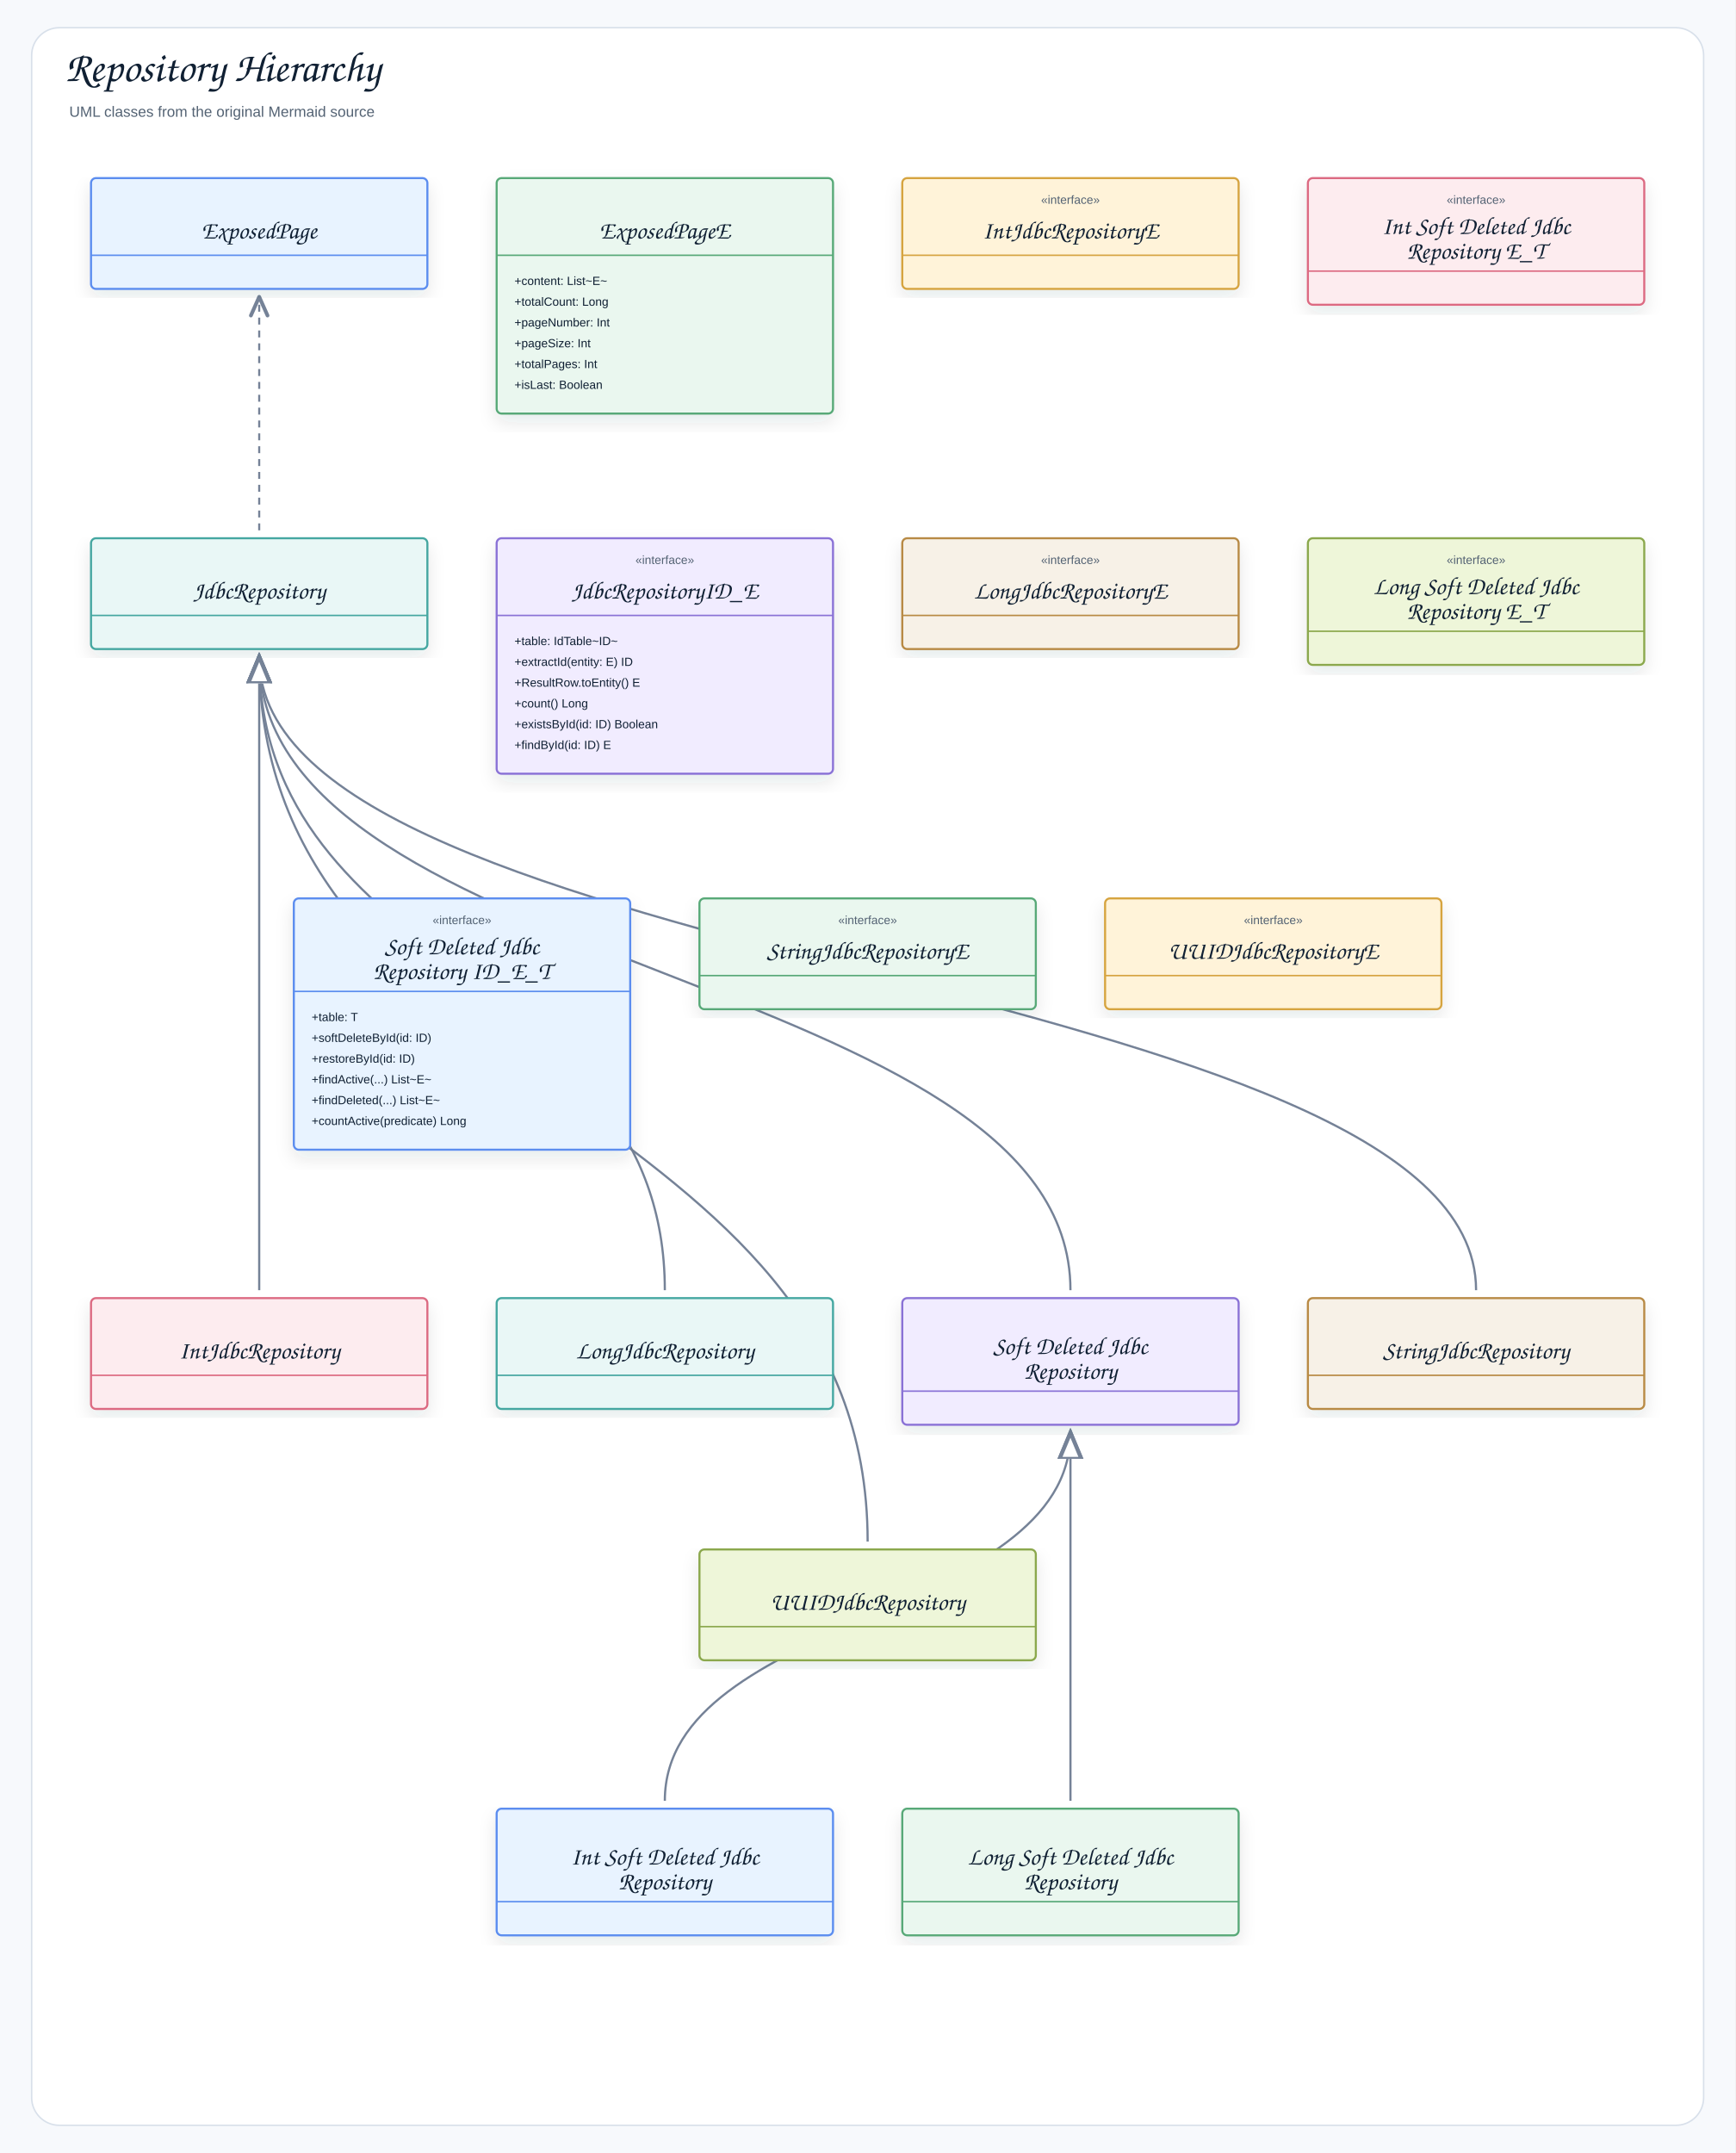
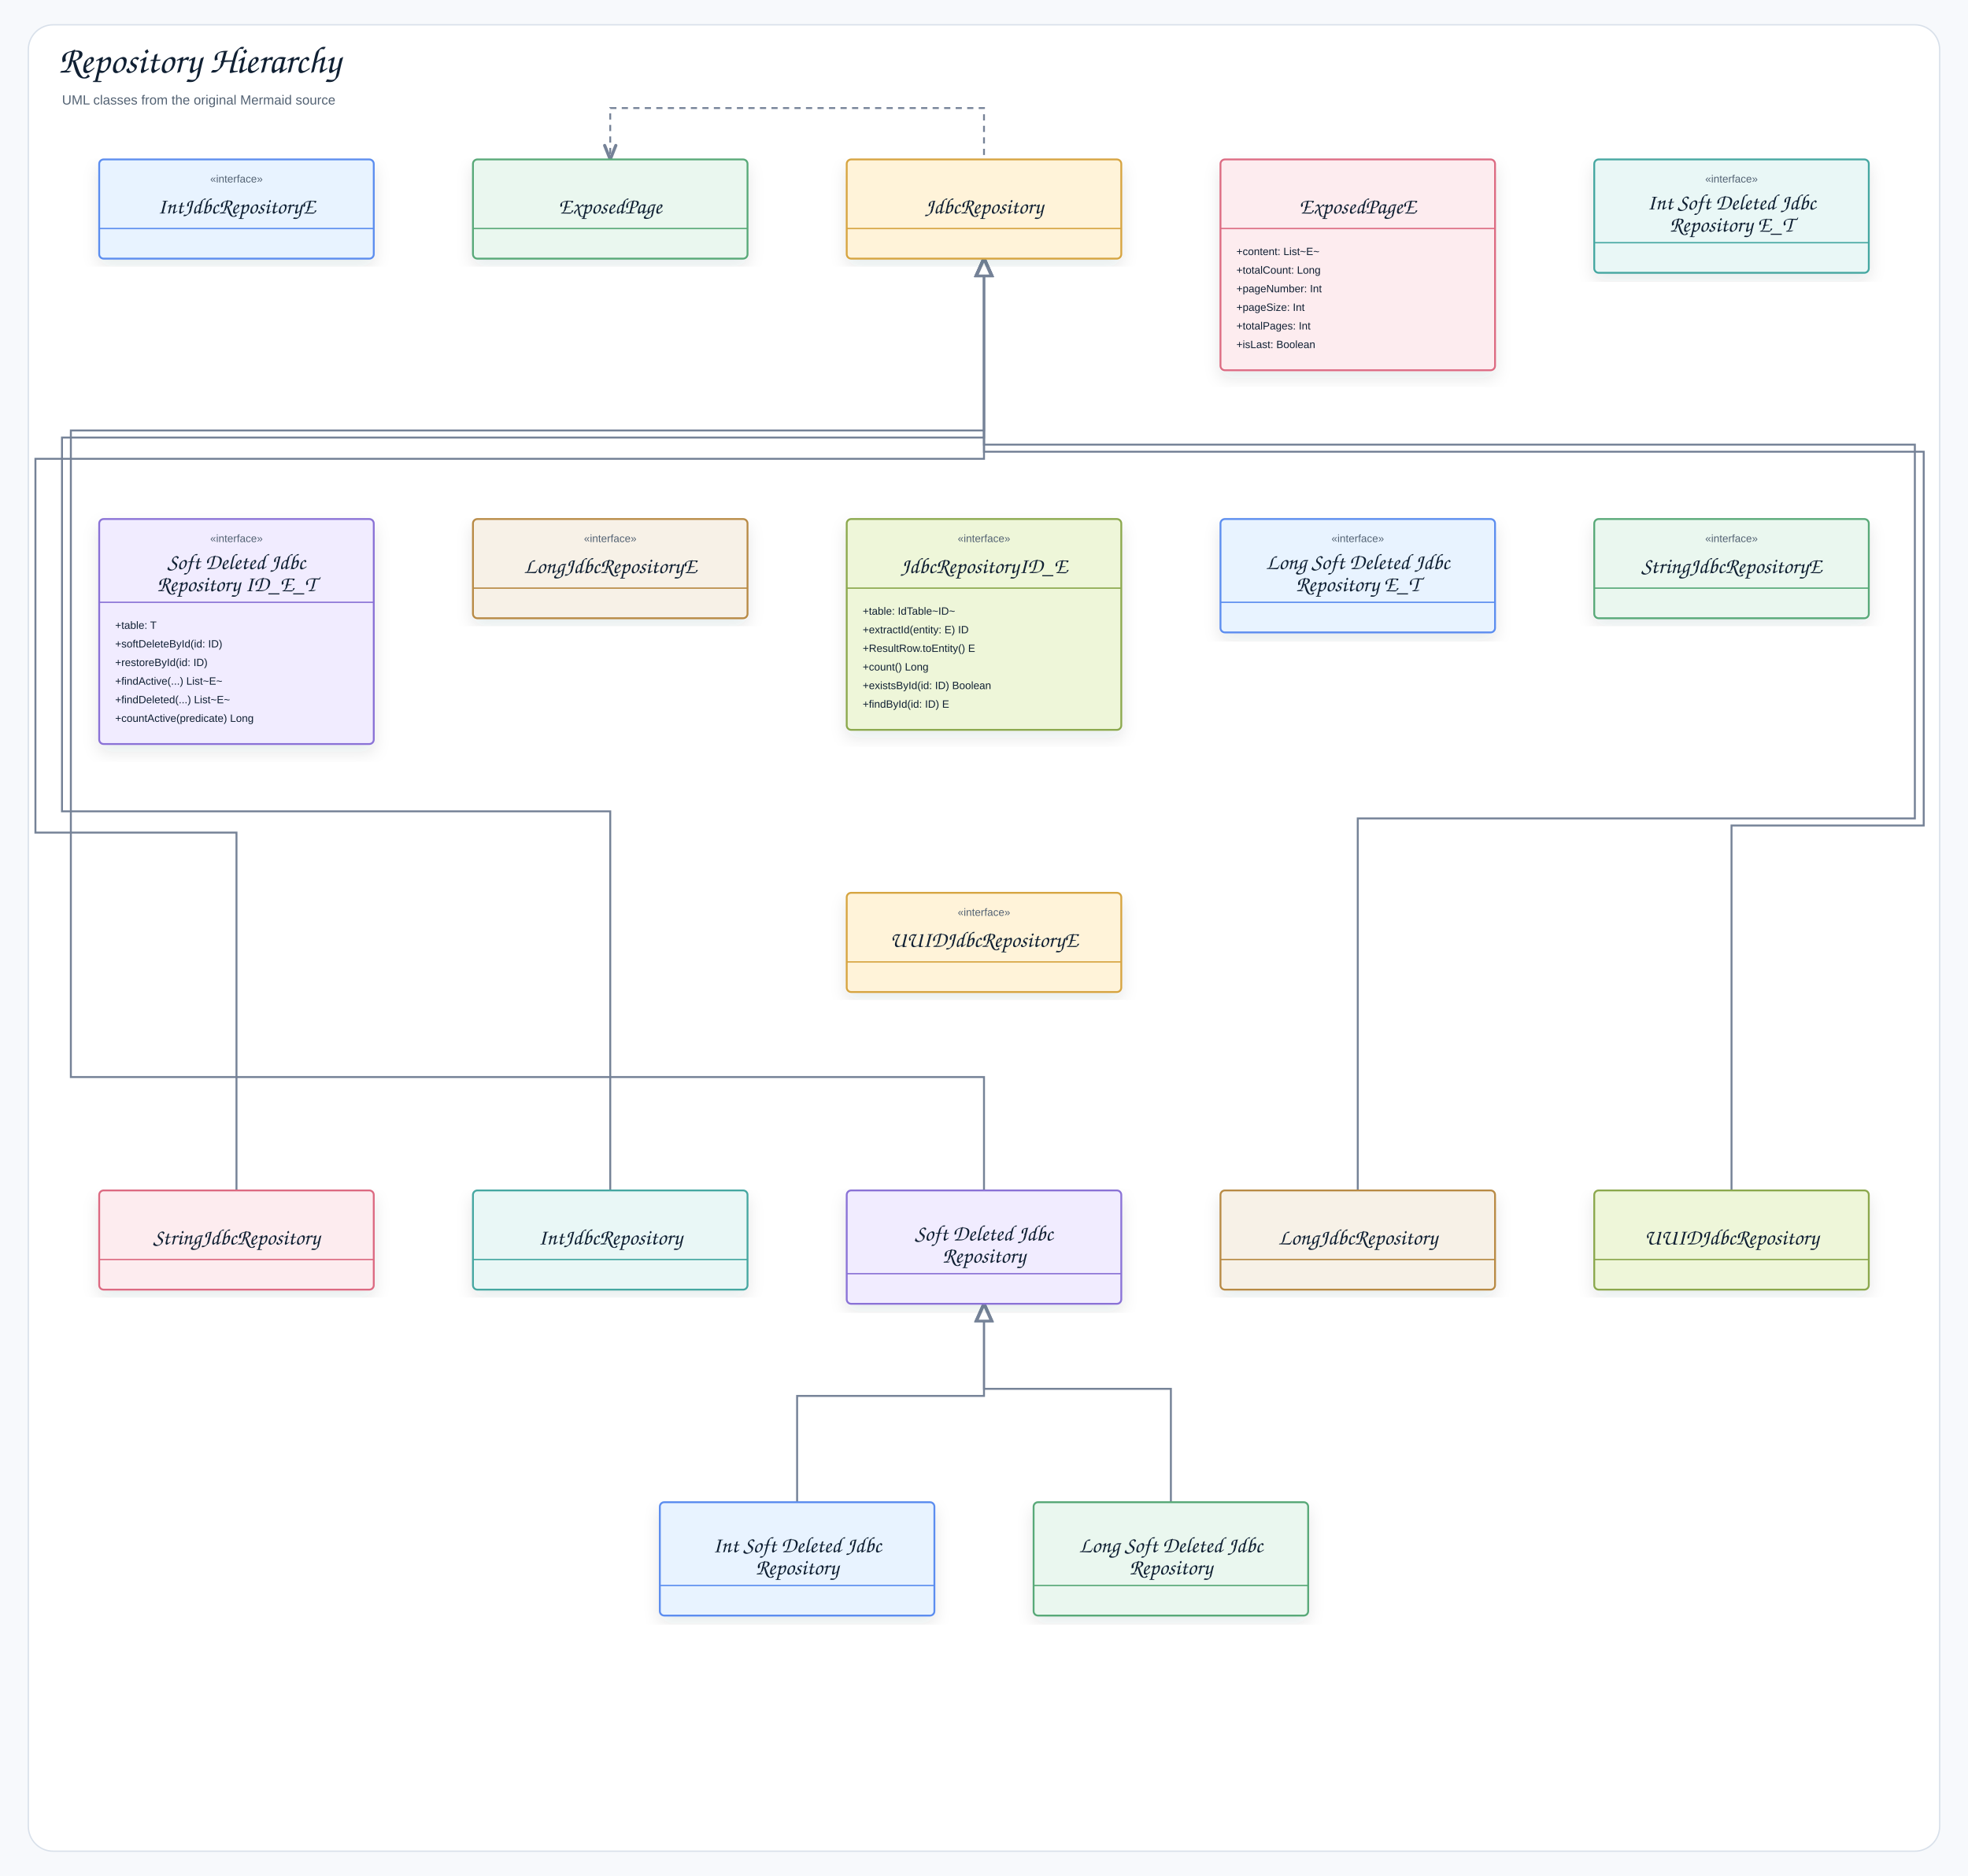
- <svg xmlns="http://www.w3.org/2000/svg" width="1754" height="2176" viewBox="0 0 1754 2176" role="img" aria-label="Repository Hierarchy">
+ <svg xmlns="http://www.w3.org/2000/svg" width="2222" height="2118" viewBox="0 0 2222 2118" role="img" aria-label="Repository Hierarchy">
  <defs>
    <filter id="shadow" x="-8%" y="-8%" width="116%" height="116%">
      <feDropShadow dx="0" dy="8" stdDeviation="9" flood-color="#1f2937" flood-opacity="0.10" />
    </filter>
-     <marker id="openArrow" markerWidth="12" markerHeight="10" refX="10" refY="5" orient="auto" markerUnits="strokeWidth">
-       <path d="M 1 1 L 10 5 L 1 9" fill="none" stroke="#758297" stroke-width="1.8" stroke-linecap="round" stroke-linejoin="round" />
+     <marker id="openArrow" markerWidth="10" markerHeight="8" refX="8.5" refY="4" orient="auto" markerUnits="strokeWidth">
+       <path d="M 1 1 L 8.5 4 L 1 7" fill="none" stroke="#758297" stroke-width="1.7" stroke-linecap="round" stroke-linejoin="round" />
    </marker>
-     <marker id="inherit" markerWidth="14" markerHeight="12" refX="12" refY="6" orient="auto" markerUnits="strokeWidth">
-       <path d="M 0 1 L 12 6 L 0 11 Z" fill="#ffffff" stroke="#758297" stroke-width="1.8" />
+     <marker id="inherit" markerWidth="11" markerHeight="10" refX="9.5" refY="5" orient="auto" markerUnits="strokeWidth">
+       <path d="M 0.5 1 L 9.5 5 L 0.5 9 Z" fill="#ffffff" stroke="#758297" stroke-width="1.7" />
    </marker>
    <style>
    .canvas{fill:#f7f9fc}.frame{fill:#fff;stroke:#d8e0ea;stroke-width:1.5}
    .title{font-family:"Architects Daughter","Comic Sans MS","Comic Sans",cursive;font-size:43px;font-weight:400;fill:#102033}
    .subtitle{font-family:"Comic Sans MS","Comic Sans","Comic Neue",Arial,sans-serif;font-size:15px;font-weight:400;fill:#536273}
    .label{font-family:"Architects Daughter","Comic Sans MS","Comic Sans",cursive;font-size:25px;font-weight:400;fill:#102033}
    .smallLabel{font-family:"Architects Daughter","Comic Sans MS","Comic Sans",cursive;font-size:21px;font-weight:400;fill:#102033}
    .mono{font-family:"Comic Sans MS","Comic Sans","Comic Neue",Arial,sans-serif;font-size:12px;font-weight:400;fill:#102033}
    .small{font-family:"Comic Sans MS","Comic Sans","Comic Neue",Arial,sans-serif;font-size:12px;font-weight:400;fill:#536273}
    .strong{font-family:"Comic Sans MS","Comic Sans","Comic Neue",Arial,sans-serif;font-size:13px;font-weight:400;fill:#102033}
    .card{stroke-width:2.1;filter:url(#shadow)}.compartment{stroke-width:1.5;fill:none}
    .line{stroke:#758297;stroke-width:2.1;fill:none;marker-end:url(#openArrow)}
    .plainLine{stroke:#758297;stroke-width:2.1;fill:none}
    .dashed{stroke:#758297;stroke-width:2.1;stroke-dasharray:7 6;fill:none;marker-end:url(#openArrow)}
    .inheritLine{stroke:#758297;stroke-width:2.2;fill:none;marker-end:url(#inherit)}
    .implLine{stroke:#758297;stroke-width:2.2;stroke-dasharray:8 7;fill:none;marker-end:url(#inherit)}
  </style>
  </defs>
-   <rect class="canvas" width="1754" height="2176" />
-   <rect class="frame" x="32" y="28" width="1690" height="2120" rx="28" />
+   <rect class="canvas" width="2222" height="2118" />
+   <rect class="frame" x="32" y="28" width="2158" height="2062" rx="28" />
  <text class="title" x="66" y="82">Repository Hierarchy</text>
  <text class="subtitle" x="70" y="118">UML classes from the original Mermaid source</text>
-   <path class="dashed" d="M262 536 C262 418 262 418 262 300" />
-   <path class="inheritLine" d="M672 1820 C672 1634 1082 1634 1082 1448" />
-   <path class="inheritLine" d="M1082 1820 C1082 1634 1082 1634 1082 1448" />
-   <path class="inheritLine" d="M1492 1304 C1492 984 262 984 262 664" />
-   <path class="inheritLine" d="M877 1558 C877 1111 262 1111 262 664" />
-   <path class="inheritLine" d="M672 1304 C672 984 262 984 262 664" />
-   <path class="inheritLine" d="M262 1304 C262 984 262 984 262 664" />
-   <path class="inheritLine" d="M1082 1304 C1082 984 262 984 262 664" />
-   <g transform="translate(92,180)">
-     <rect class="card" x="0" y="0" width="340" height="112" rx="5" fill="#E8F3FF" stroke="#5B8DEF" />
-     <line class="compartment" x1="0" y1="78" x2="340" y2="78" stroke="#5B8DEF" />
-     <text class="small" x="170" y="26" text-anchor="middle" />
-     <text class="label" x="170" y="61" text-anchor="middle">ExposedPage</text>
+   <path class="dashed" d="M1111 292 L1111 122 L689 122 L689 180" />
+   <path class="inheritLine" d="M900 1696 L900 1576 L1111 1576 L1111 1472" />
+   <path class="inheritLine" d="M1322 1696 L1322 1568 L1111 1568 L1111 1472" />
+   <path class="inheritLine" d="M267 1344 L267 940 L40 940 L40 518 L1111 518 L1111 292" />
+   <path class="inheritLine" d="M1955 1344 L1955 932 L2172 932 L2172 510 L1111 510 L1111 292" />
+   <path class="inheritLine" d="M1533 1344 L1533 924 L2162 924 L2162 502 L1111 502 L1111 292" />
+   <path class="inheritLine" d="M689 1344 L689 916 L70 916 L70 494 L1111 494 L1111 292" />
+   <path class="inheritLine" d="M1111 1344 L1111 1216 L80 1216 L80 486 L1111 486 L1111 292" />
+   <g transform="translate(112,180)">
+     <rect class="card" x="0" y="0" width="310" height="112" rx="5" fill="#E8F3FF" stroke="#5B8DEF" />
+     <line class="compartment" x1="0" y1="78" x2="310" y2="78" stroke="#5B8DEF" />
+     <text class="small" x="155" y="26" text-anchor="middle">«interface»</text>
+     <text class="label" x="155" y="61" text-anchor="middle">IntJdbcRepositoryE</text>
  </g>
-   <g transform="translate(502,180)">
-     <rect class="card" x="0" y="0" width="340" height="238" rx="5" fill="#EAF7EF" stroke="#58A978" />
-     <line class="compartment" x1="0" y1="78" x2="340" y2="78" stroke="#58A978" />
-     <text class="small" x="170" y="26" text-anchor="middle" />
-     <text class="label" x="170" y="61" text-anchor="middle">ExposedPageE</text>
+   <g transform="translate(534,180)">
+     <rect class="card" x="0" y="0" width="310" height="112" rx="5" fill="#EAF7EF" stroke="#58A978" />
+     <line class="compartment" x1="0" y1="78" x2="310" y2="78" stroke="#58A978" />
+     <text class="small" x="155" y="26" text-anchor="middle" />
+     <text class="label" x="155" y="61" text-anchor="middle">ExposedPage</text>
+   </g>
+   <g transform="translate(956,180)">
+     <rect class="card" x="0" y="0" width="310" height="112" rx="5" fill="#FFF3D9" stroke="#D6A441" />
+     <line class="compartment" x1="0" y1="78" x2="310" y2="78" stroke="#D6A441" />
+     <text class="small" x="155" y="26" text-anchor="middle" />
+     <text class="label" x="155" y="61" text-anchor="middle">JdbcRepository</text>
+   </g>
+   <g transform="translate(1378,180)">
+     <rect class="card" x="0" y="0" width="310" height="238" rx="5" fill="#FDECEF" stroke="#DC6B82" />
+     <line class="compartment" x1="0" y1="78" x2="310" y2="78" stroke="#DC6B82" />
+     <text class="small" x="155" y="26" text-anchor="middle" />
+     <text class="label" x="155" y="61" text-anchor="middle">ExposedPageE</text>
    <text class="mono" x="18" y="108">+content: List~E~</text>
    <text class="mono" x="18" y="129">+totalCount: Long</text>
    <text class="mono" x="18" y="150">+pageNumber: Int</text>
    <text class="mono" x="18" y="171">+pageSize: Int</text>
    <text class="mono" x="18" y="192">+totalPages: Int</text>
    <text class="mono" x="18" y="213">+isLast: Boolean</text>
  </g>
-   <g transform="translate(912,180)">
-     <rect class="card" x="0" y="0" width="340" height="112" rx="5" fill="#FFF3D9" stroke="#D6A441" />
-     <line class="compartment" x1="0" y1="78" x2="340" y2="78" stroke="#D6A441" />
-     <text class="small" x="170" y="26" text-anchor="middle">«interface»</text>
-     <text class="label" x="170" y="61" text-anchor="middle">IntJdbcRepositoryE</text>
+   <g transform="translate(1800,180)">
+     <rect class="card" x="0" y="0" width="310" height="128" rx="5" fill="#E9F7F6" stroke="#45A7A1" />
+     <line class="compartment" x1="0" y1="94" x2="310" y2="94" stroke="#45A7A1" />
+     <text class="small" x="155" y="26" text-anchor="middle">«interface»</text>
+     <text class="label" x="155" y="56.5" text-anchor="middle">Int Soft Deleted Jdbc</text>
+     <text class="label" x="155" y="81.5" text-anchor="middle">Repository E_T</text>
  </g>
-   <g transform="translate(1322,180)">
-     <rect class="card" x="0" y="0" width="340" height="128" rx="5" fill="#FDECEF" stroke="#DC6B82" />
-     <line class="compartment" x1="0" y1="94" x2="340" y2="94" stroke="#DC6B82" />
-     <text class="small" x="170" y="26" text-anchor="middle">«interface»</text>
-     <text class="label" x="170" y="56.5" text-anchor="middle">Int Soft Deleted Jdbc</text>
-     <text class="label" x="170" y="81.5" text-anchor="middle">Repository E_T</text>
+   <g transform="translate(112,586)">
+     <rect class="card" x="0" y="0" width="310" height="254" rx="5" fill="#F1ECFF" stroke="#8A72D6" />
+     <line class="compartment" x1="0" y1="94" x2="310" y2="94" stroke="#8A72D6" />
+     <text class="small" x="155" y="26" text-anchor="middle">«interface»</text>
+     <text class="label" x="155" y="56.5" text-anchor="middle">Soft Deleted Jdbc</text>
+     <text class="label" x="155" y="81.5" text-anchor="middle">Repository ID_E_T</text>
+     <text class="mono" x="18" y="124">+table: T</text>
+     <text class="mono" x="18" y="145">+softDeleteById(id: ID)</text>
+     <text class="mono" x="18" y="166">+restoreById(id: ID)</text>
+     <text class="mono" x="18" y="187">+findActive(...) List~E~</text>
+     <text class="mono" x="18" y="208">+findDeleted(...) List~E~</text>
+     <text class="mono" x="18" y="229">+countActive(predicate) Long</text>
  </g>
-   <g transform="translate(92,544)">
-     <rect class="card" x="0" y="0" width="340" height="112" rx="5" fill="#E9F7F6" stroke="#45A7A1" />
-     <line class="compartment" x1="0" y1="78" x2="340" y2="78" stroke="#45A7A1" />
-     <text class="small" x="170" y="26" text-anchor="middle" />
-     <text class="label" x="170" y="61" text-anchor="middle">JdbcRepository</text>
+   <g transform="translate(534,586)">
+     <rect class="card" x="0" y="0" width="310" height="112" rx="5" fill="#F7F1E7" stroke="#B88A44" />
+     <line class="compartment" x1="0" y1="78" x2="310" y2="78" stroke="#B88A44" />
+     <text class="small" x="155" y="26" text-anchor="middle">«interface»</text>
+     <text class="label" x="155" y="61" text-anchor="middle">LongJdbcRepositoryE</text>
  </g>
-   <g transform="translate(502,544)">
-     <rect class="card" x="0" y="0" width="340" height="238" rx="5" fill="#F1ECFF" stroke="#8A72D6" />
-     <line class="compartment" x1="0" y1="78" x2="340" y2="78" stroke="#8A72D6" />
-     <text class="small" x="170" y="26" text-anchor="middle">«interface»</text>
-     <text class="label" x="170" y="61" text-anchor="middle">JdbcRepositoryID_E</text>
+   <g transform="translate(956,586)">
+     <rect class="card" x="0" y="0" width="310" height="238" rx="5" fill="#EEF6D9" stroke="#8BA84D" />
+     <line class="compartment" x1="0" y1="78" x2="310" y2="78" stroke="#8BA84D" />
+     <text class="small" x="155" y="26" text-anchor="middle">«interface»</text>
+     <text class="label" x="155" y="61" text-anchor="middle">JdbcRepositoryID_E</text>
    <text class="mono" x="18" y="108">+table: IdTable~ID~</text>
    <text class="mono" x="18" y="129">+extractId(entity: E) ID</text>
    <text class="mono" x="18" y="150">+ResultRow.toEntity() E</text>
    <text class="mono" x="18" y="171">+count() Long</text>
    <text class="mono" x="18" y="192">+existsById(id: ID) Boolean</text>
    <text class="mono" x="18" y="213">+findById(id: ID) E</text>
  </g>
-   <g transform="translate(912,544)">
-     <rect class="card" x="0" y="0" width="340" height="112" rx="5" fill="#F7F1E7" stroke="#B88A44" />
-     <line class="compartment" x1="0" y1="78" x2="340" y2="78" stroke="#B88A44" />
-     <text class="small" x="170" y="26" text-anchor="middle">«interface»</text>
-     <text class="label" x="170" y="61" text-anchor="middle">LongJdbcRepositoryE</text>
+   <g transform="translate(1378,586)">
+     <rect class="card" x="0" y="0" width="310" height="128" rx="5" fill="#E8F3FF" stroke="#5B8DEF" />
+     <line class="compartment" x1="0" y1="94" x2="310" y2="94" stroke="#5B8DEF" />
+     <text class="small" x="155" y="26" text-anchor="middle">«interface»</text>
+     <text class="label" x="155" y="56.5" text-anchor="middle">Long Soft Deleted Jdbc</text>
+     <text class="label" x="155" y="81.5" text-anchor="middle">Repository E_T</text>
  </g>
-   <g transform="translate(1322,544)">
-     <rect class="card" x="0" y="0" width="340" height="128" rx="5" fill="#EEF6D9" stroke="#8BA84D" />
-     <line class="compartment" x1="0" y1="94" x2="340" y2="94" stroke="#8BA84D" />
-     <text class="small" x="170" y="26" text-anchor="middle">«interface»</text>
-     <text class="label" x="170" y="56.5" text-anchor="middle">Long Soft Deleted Jdbc</text>
-     <text class="label" x="170" y="81.5" text-anchor="middle">Repository E_T</text>
+   <g transform="translate(1800,586)">
+     <rect class="card" x="0" y="0" width="310" height="112" rx="5" fill="#EAF7EF" stroke="#58A978" />
+     <line class="compartment" x1="0" y1="78" x2="310" y2="78" stroke="#58A978" />
+     <text class="small" x="155" y="26" text-anchor="middle">«interface»</text>
+     <text class="label" x="155" y="61" text-anchor="middle">StringJdbcRepositoryE</text>
  </g>
-   <g transform="translate(297,908)">
-     <rect class="card" x="0" y="0" width="340" height="254" rx="5" fill="#E8F3FF" stroke="#5B8DEF" />
-     <line class="compartment" x1="0" y1="94" x2="340" y2="94" stroke="#5B8DEF" />
-     <text class="small" x="170" y="26" text-anchor="middle">«interface»</text>
-     <text class="label" x="170" y="56.5" text-anchor="middle">Soft Deleted Jdbc</text>
-     <text class="label" x="170" y="81.5" text-anchor="middle">Repository ID_E_T</text>
-     <text class="mono" x="18" y="124">+table: T</text>
-     <text class="mono" x="18" y="145">+softDeleteById(id: ID)</text>
-     <text class="mono" x="18" y="166">+restoreById(id: ID)</text>
-     <text class="mono" x="18" y="187">+findActive(...) List~E~</text>
-     <text class="mono" x="18" y="208">+findDeleted(...) List~E~</text>
-     <text class="mono" x="18" y="229">+countActive(predicate) Long</text>
+   <g transform="translate(956,1008)">
+     <rect class="card" x="0" y="0" width="310" height="112" rx="5" fill="#FFF3D9" stroke="#D6A441" />
+     <line class="compartment" x1="0" y1="78" x2="310" y2="78" stroke="#D6A441" />
+     <text class="small" x="155" y="26" text-anchor="middle">«interface»</text>
+     <text class="label" x="155" y="61" text-anchor="middle">UUIDJdbcRepositoryE</text>
  </g>
-   <g transform="translate(707,908)">
-     <rect class="card" x="0" y="0" width="340" height="112" rx="5" fill="#EAF7EF" stroke="#58A978" />
-     <line class="compartment" x1="0" y1="78" x2="340" y2="78" stroke="#58A978" />
-     <text class="small" x="170" y="26" text-anchor="middle">«interface»</text>
-     <text class="label" x="170" y="61" text-anchor="middle">StringJdbcRepositoryE</text>
+   <g transform="translate(112,1344)">
+     <rect class="card" x="0" y="0" width="310" height="112" rx="5" fill="#FDECEF" stroke="#DC6B82" />
+     <line class="compartment" x1="0" y1="78" x2="310" y2="78" stroke="#DC6B82" />
+     <text class="small" x="155" y="26" text-anchor="middle" />
+     <text class="label" x="155" y="61" text-anchor="middle">StringJdbcRepository</text>
  </g>
-   <g transform="translate(1117,908)">
-     <rect class="card" x="0" y="0" width="340" height="112" rx="5" fill="#FFF3D9" stroke="#D6A441" />
-     <line class="compartment" x1="0" y1="78" x2="340" y2="78" stroke="#D6A441" />
-     <text class="small" x="170" y="26" text-anchor="middle">«interface»</text>
-     <text class="label" x="170" y="61" text-anchor="middle">UUIDJdbcRepositoryE</text>
+   <g transform="translate(534,1344)">
+     <rect class="card" x="0" y="0" width="310" height="112" rx="5" fill="#E9F7F6" stroke="#45A7A1" />
+     <line class="compartment" x1="0" y1="78" x2="310" y2="78" stroke="#45A7A1" />
+     <text class="small" x="155" y="26" text-anchor="middle" />
+     <text class="label" x="155" y="61" text-anchor="middle">IntJdbcRepository</text>
  </g>
-   <g transform="translate(92,1312)">
-     <rect class="card" x="0" y="0" width="340" height="112" rx="5" fill="#FDECEF" stroke="#DC6B82" />
-     <line class="compartment" x1="0" y1="78" x2="340" y2="78" stroke="#DC6B82" />
-     <text class="small" x="170" y="26" text-anchor="middle" />
-     <text class="label" x="170" y="61" text-anchor="middle">IntJdbcRepository</text>
+   <g transform="translate(956,1344)">
+     <rect class="card" x="0" y="0" width="310" height="128" rx="5" fill="#F1ECFF" stroke="#8A72D6" />
+     <line class="compartment" x1="0" y1="94" x2="310" y2="94" stroke="#8A72D6" />
+     <text class="small" x="155" y="26" text-anchor="middle" />
+     <text class="label" x="155" y="56.5" text-anchor="middle">Soft Deleted Jdbc</text>
+     <text class="label" x="155" y="81.5" text-anchor="middle">Repository</text>
  </g>
-   <g transform="translate(502,1312)">
-     <rect class="card" x="0" y="0" width="340" height="112" rx="5" fill="#E9F7F6" stroke="#45A7A1" />
-     <line class="compartment" x1="0" y1="78" x2="340" y2="78" stroke="#45A7A1" />
-     <text class="small" x="170" y="26" text-anchor="middle" />
-     <text class="label" x="170" y="61" text-anchor="middle">LongJdbcRepository</text>
+   <g transform="translate(1378,1344)">
+     <rect class="card" x="0" y="0" width="310" height="112" rx="5" fill="#F7F1E7" stroke="#B88A44" />
+     <line class="compartment" x1="0" y1="78" x2="310" y2="78" stroke="#B88A44" />
+     <text class="small" x="155" y="26" text-anchor="middle" />
+     <text class="label" x="155" y="61" text-anchor="middle">LongJdbcRepository</text>
  </g>
-   <g transform="translate(912,1312)">
-     <rect class="card" x="0" y="0" width="340" height="128" rx="5" fill="#F1ECFF" stroke="#8A72D6" />
-     <line class="compartment" x1="0" y1="94" x2="340" y2="94" stroke="#8A72D6" />
-     <text class="small" x="170" y="26" text-anchor="middle" />
-     <text class="label" x="170" y="56.5" text-anchor="middle">Soft Deleted Jdbc</text>
-     <text class="label" x="170" y="81.5" text-anchor="middle">Repository</text>
+   <g transform="translate(1800,1344)">
+     <rect class="card" x="0" y="0" width="310" height="112" rx="5" fill="#EEF6D9" stroke="#8BA84D" />
+     <line class="compartment" x1="0" y1="78" x2="310" y2="78" stroke="#8BA84D" />
+     <text class="small" x="155" y="26" text-anchor="middle" />
+     <text class="label" x="155" y="61" text-anchor="middle">UUIDJdbcRepository</text>
  </g>
-   <g transform="translate(1322,1312)">
-     <rect class="card" x="0" y="0" width="340" height="112" rx="5" fill="#F7F1E7" stroke="#B88A44" />
-     <line class="compartment" x1="0" y1="78" x2="340" y2="78" stroke="#B88A44" />
-     <text class="small" x="170" y="26" text-anchor="middle" />
-     <text class="label" x="170" y="61" text-anchor="middle">StringJdbcRepository</text>
+   <g transform="translate(745,1696)">
+     <rect class="card" x="0" y="0" width="310" height="128" rx="5" fill="#E8F3FF" stroke="#5B8DEF" />
+     <line class="compartment" x1="0" y1="94" x2="310" y2="94" stroke="#5B8DEF" />
+     <text class="small" x="155" y="26" text-anchor="middle" />
+     <text class="label" x="155" y="56.5" text-anchor="middle">Int Soft Deleted Jdbc</text>
+     <text class="label" x="155" y="81.5" text-anchor="middle">Repository</text>
  </g>
-   <g transform="translate(707,1566)">
-     <rect class="card" x="0" y="0" width="340" height="112" rx="5" fill="#EEF6D9" stroke="#8BA84D" />
-     <line class="compartment" x1="0" y1="78" x2="340" y2="78" stroke="#8BA84D" />
-     <text class="small" x="170" y="26" text-anchor="middle" />
-     <text class="label" x="170" y="61" text-anchor="middle">UUIDJdbcRepository</text>
-   </g>
-   <g transform="translate(502,1828)">
-     <rect class="card" x="0" y="0" width="340" height="128" rx="5" fill="#E8F3FF" stroke="#5B8DEF" />
-     <line class="compartment" x1="0" y1="94" x2="340" y2="94" stroke="#5B8DEF" />
-     <text class="small" x="170" y="26" text-anchor="middle" />
-     <text class="label" x="170" y="56.5" text-anchor="middle">Int Soft Deleted Jdbc</text>
-     <text class="label" x="170" y="81.5" text-anchor="middle">Repository</text>
-   </g>
-   <g transform="translate(912,1828)">
-     <rect class="card" x="0" y="0" width="340" height="128" rx="5" fill="#EAF7EF" stroke="#58A978" />
-     <line class="compartment" x1="0" y1="94" x2="340" y2="94" stroke="#58A978" />
-     <text class="small" x="170" y="26" text-anchor="middle" />
-     <text class="label" x="170" y="56.5" text-anchor="middle">Long Soft Deleted Jdbc</text>
-     <text class="label" x="170" y="81.5" text-anchor="middle">Repository</text>
+   <g transform="translate(1167,1696)">
+     <rect class="card" x="0" y="0" width="310" height="128" rx="5" fill="#EAF7EF" stroke="#58A978" />
+     <line class="compartment" x1="0" y1="94" x2="310" y2="94" stroke="#58A978" />
+     <text class="small" x="155" y="26" text-anchor="middle" />
+     <text class="label" x="155" y="56.5" text-anchor="middle">Long Soft Deleted Jdbc</text>
+     <text class="label" x="155" y="81.5" text-anchor="middle">Repository</text>
  </g>
</svg>
